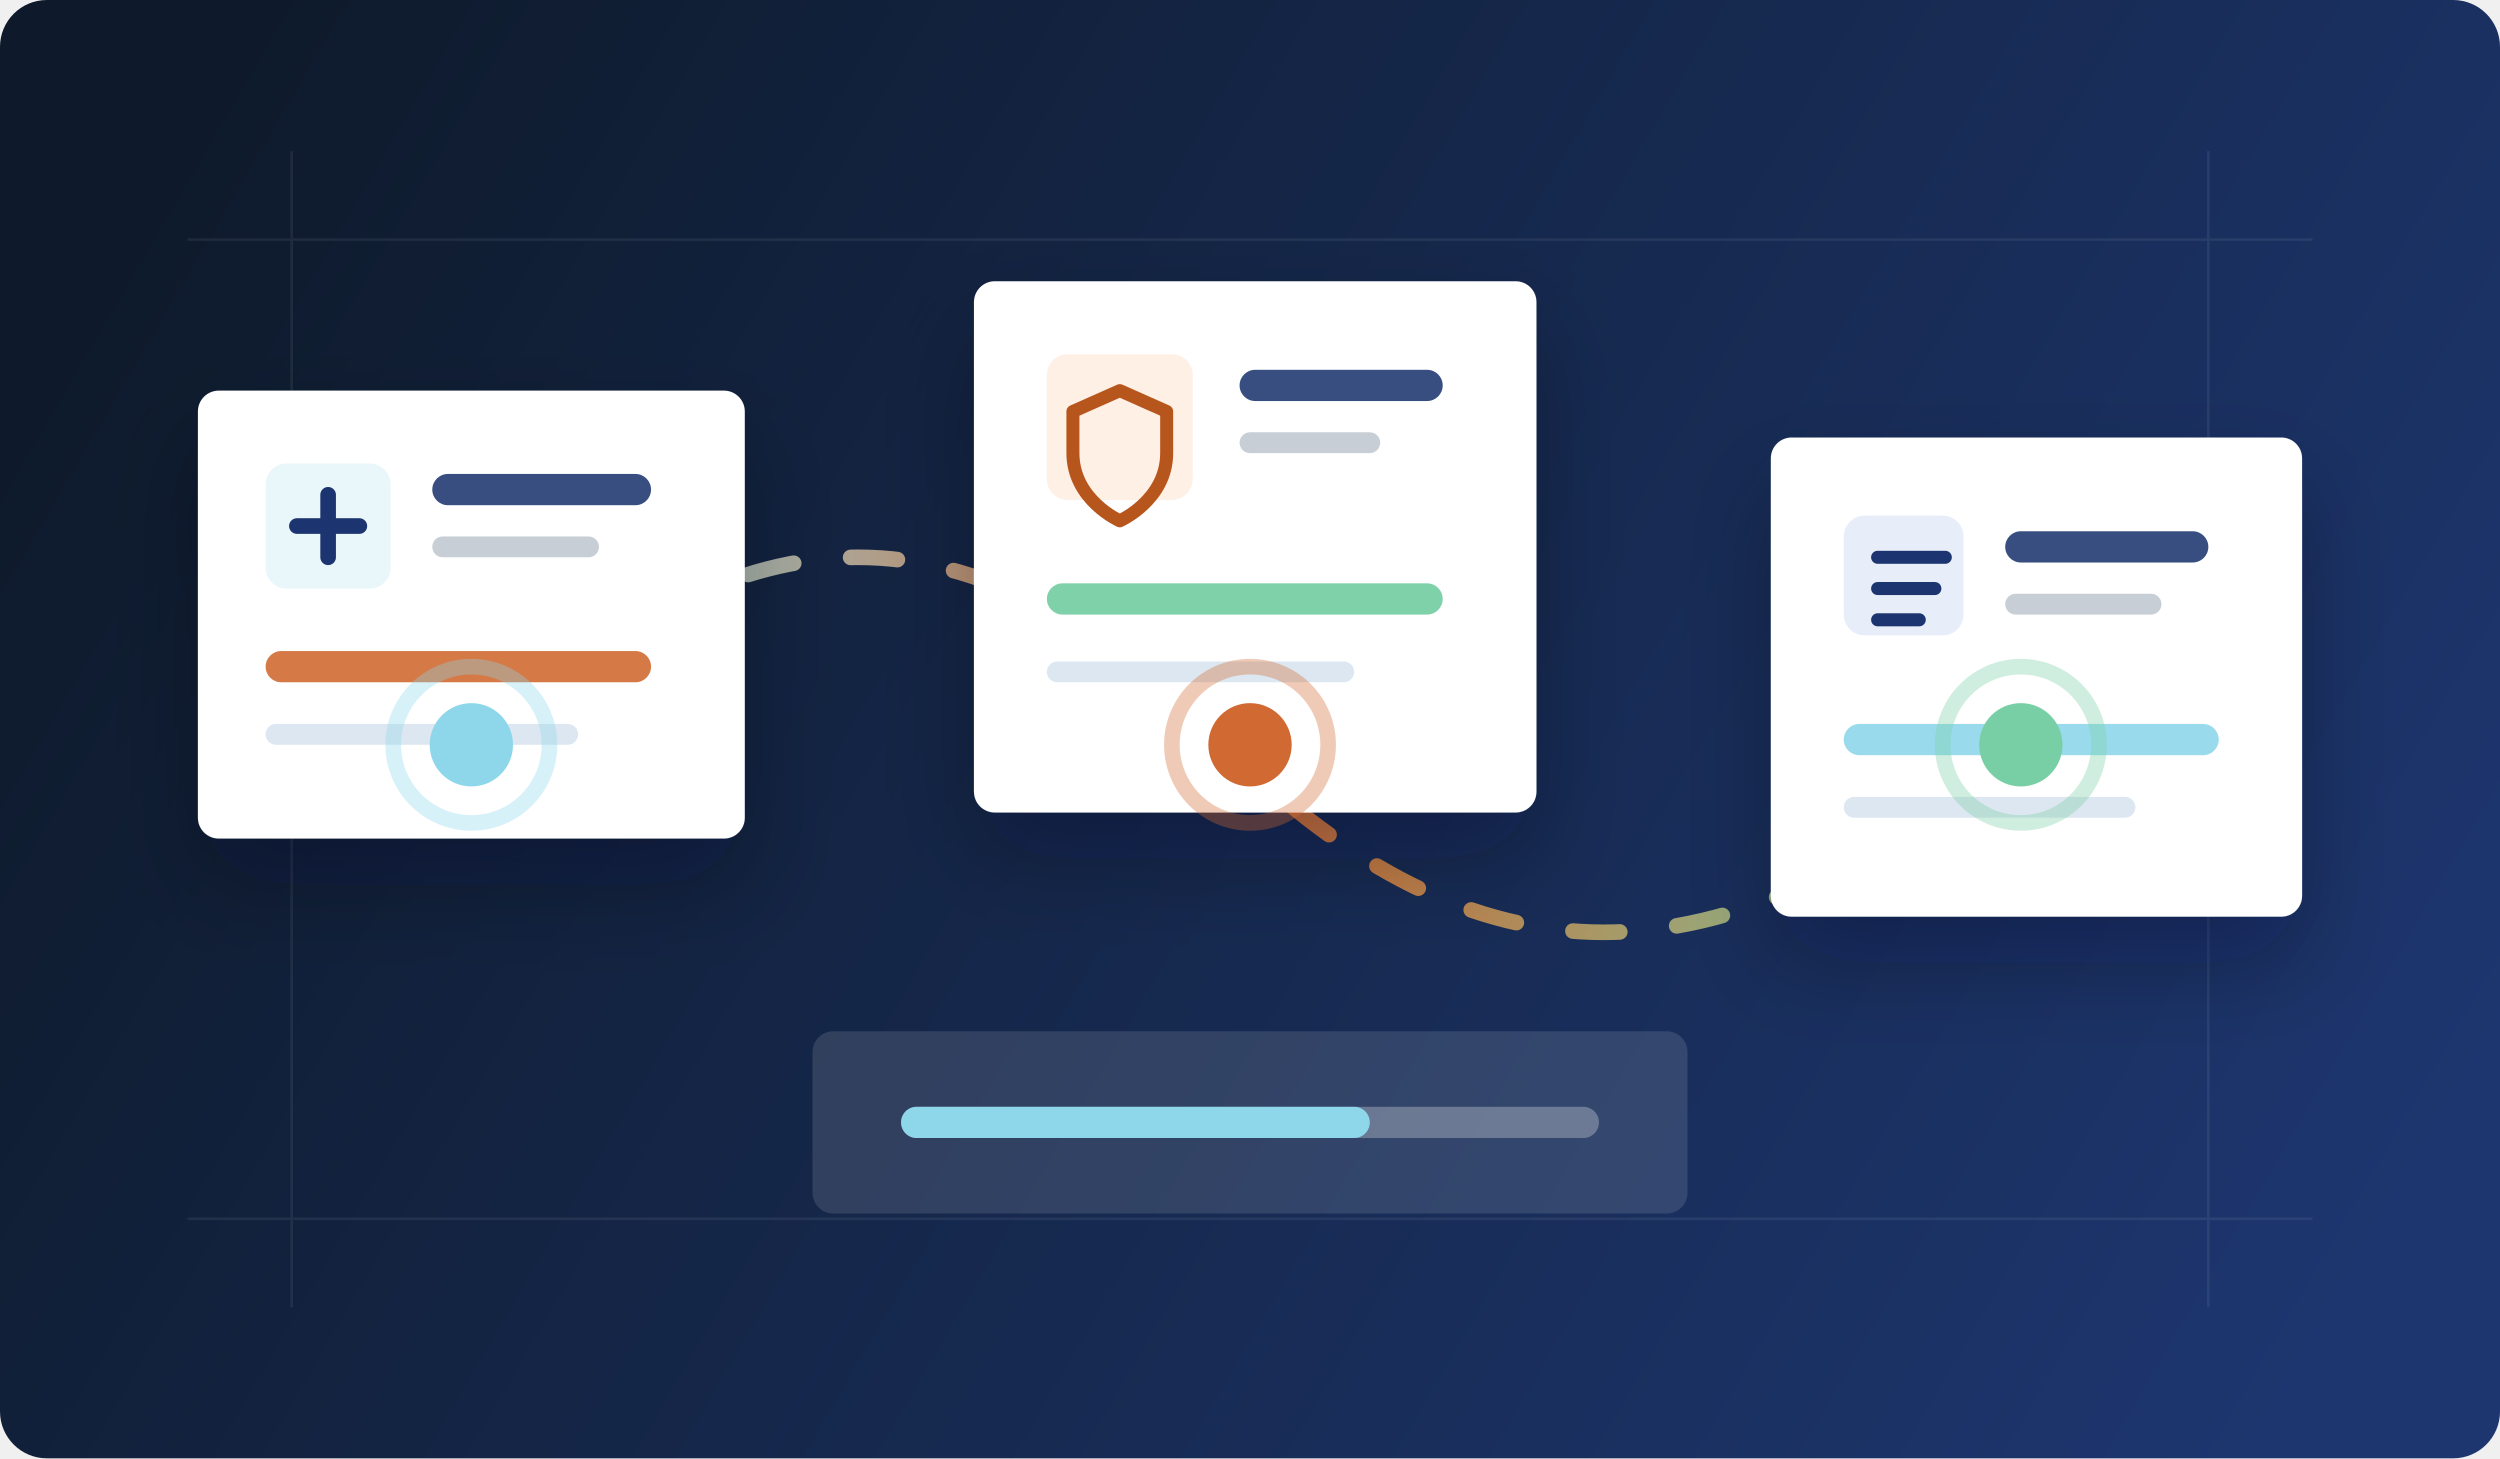
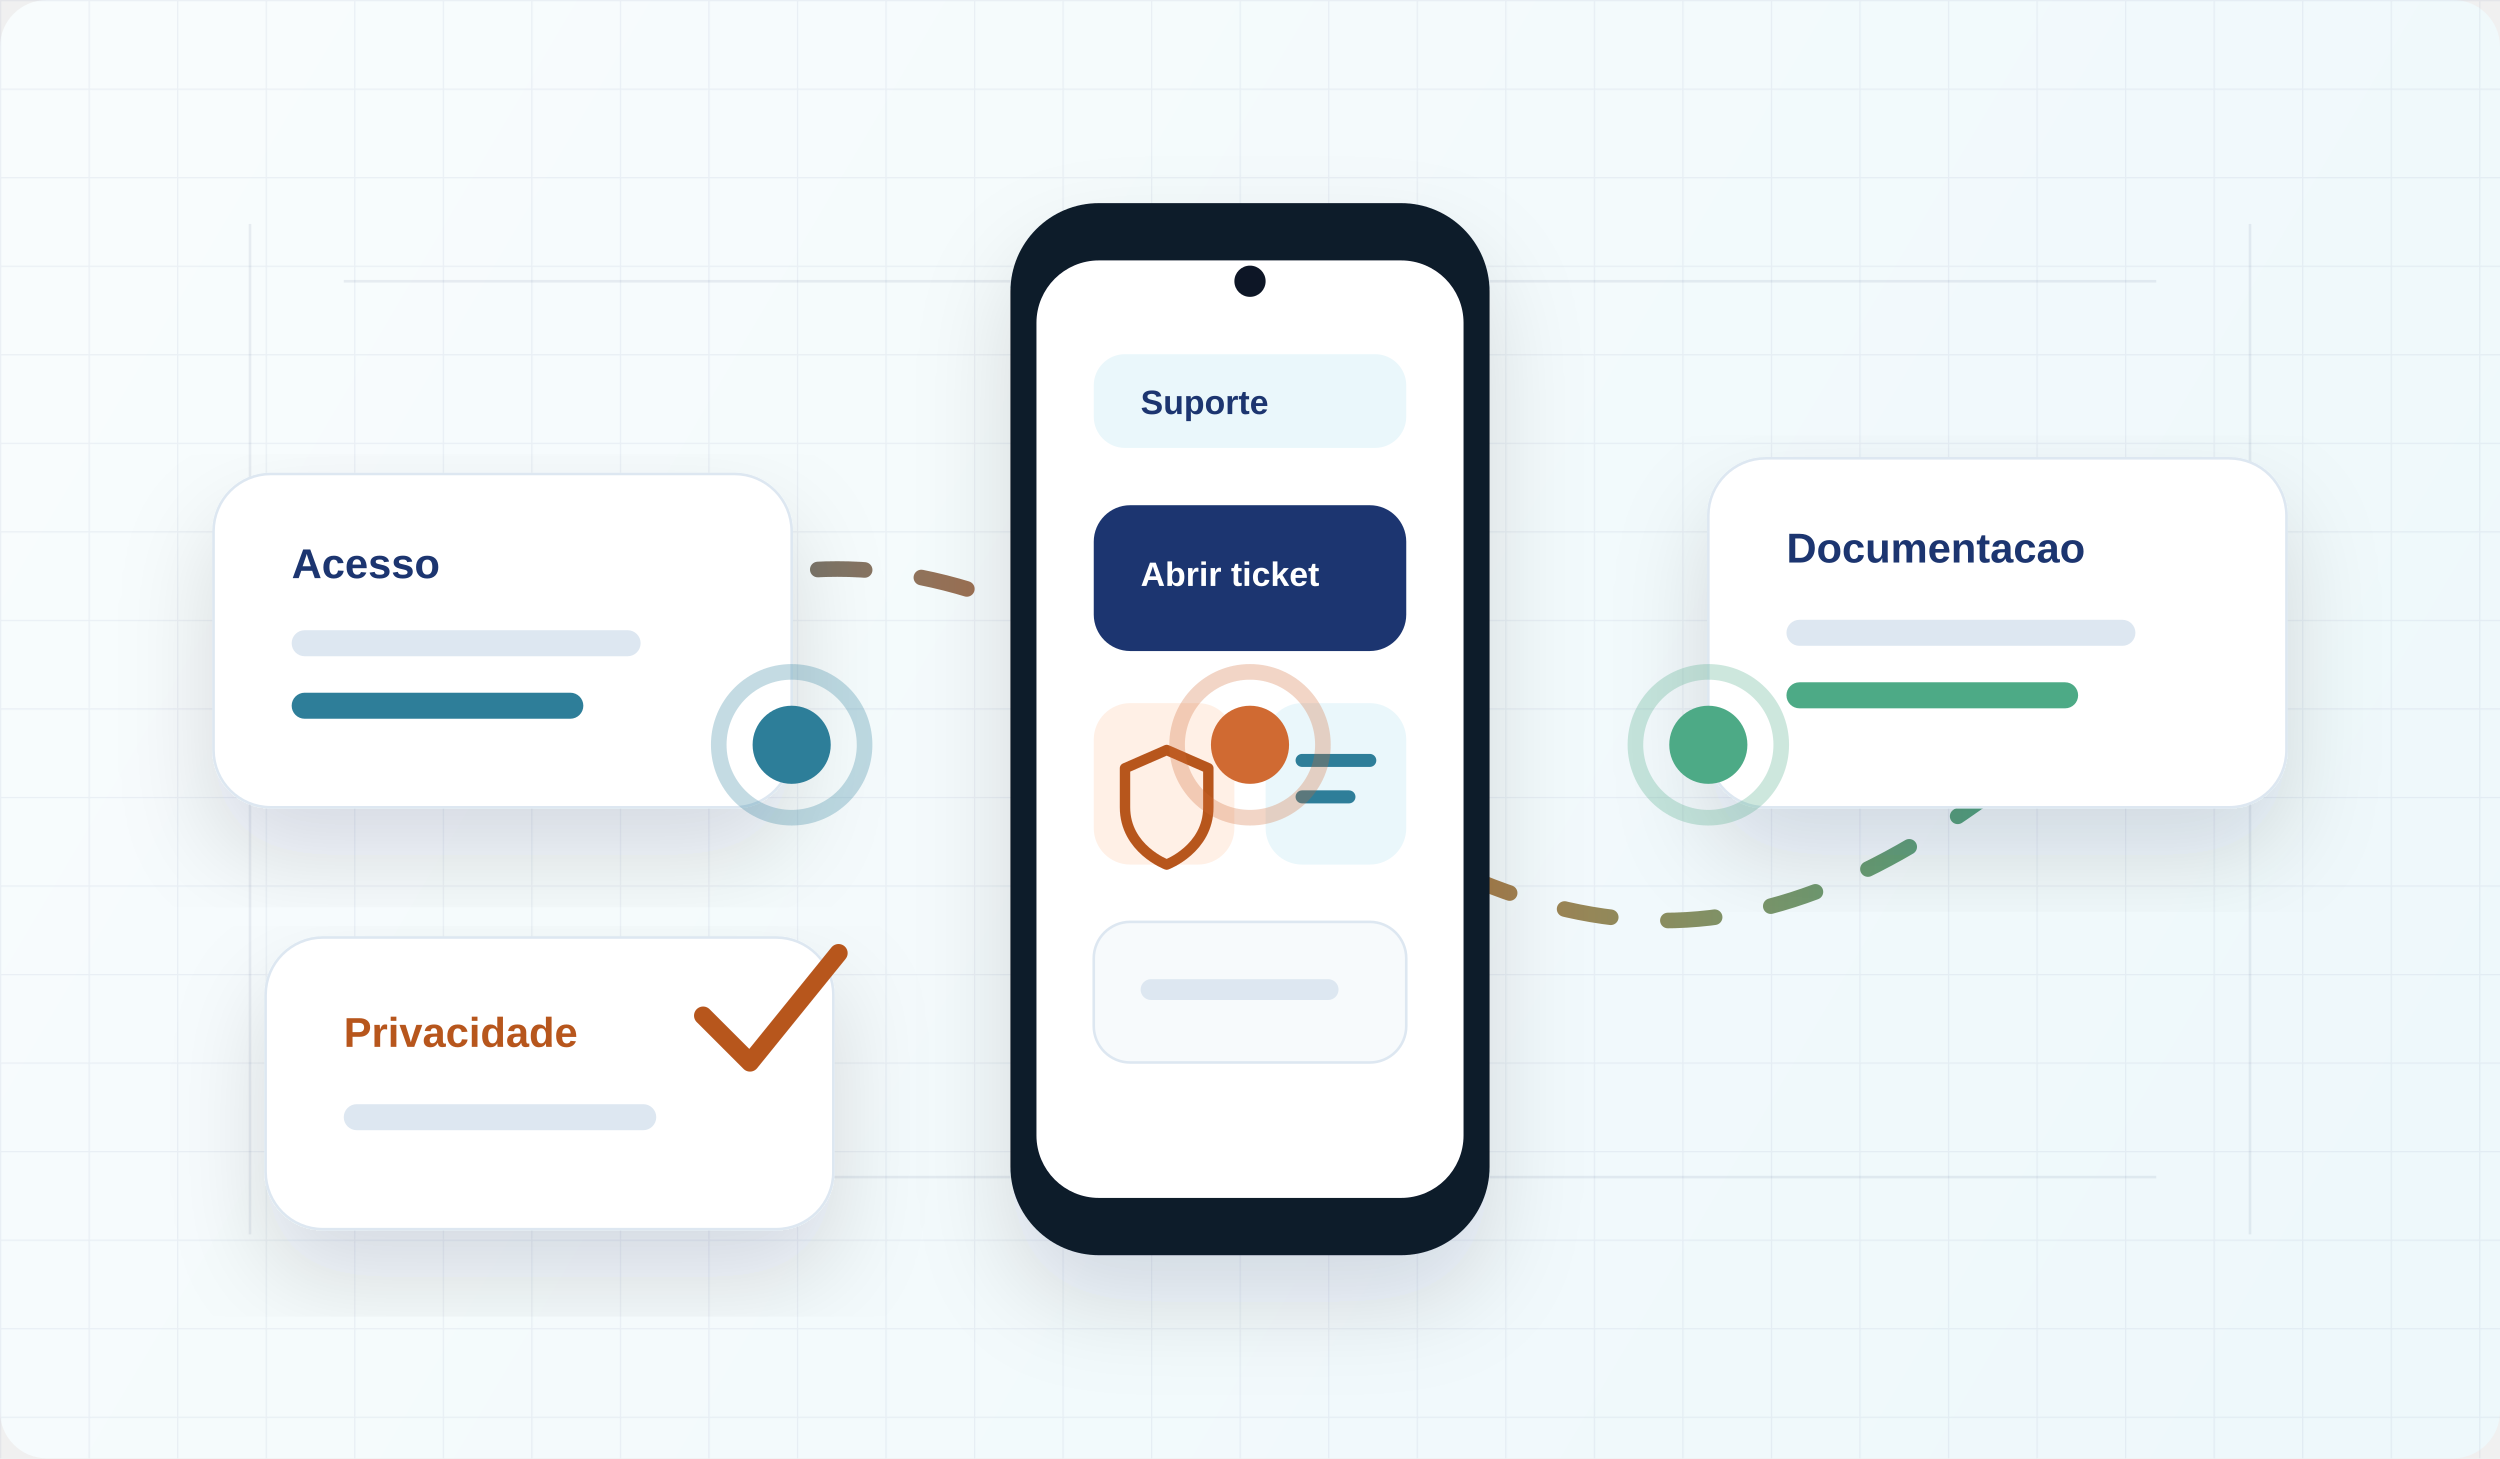
<svg xmlns="http://www.w3.org/2000/svg" viewBox="0 0 960 560" role="img" aria-labelledby="title desc">
  <defs>
-     <linearGradient id="supportBg" x1="70" x2="890" y1="40" y2="520" gradientUnits="userSpaceOnUse">
-       <stop stop-color="#0E1A2B" />
-       <stop offset="1" stop-color="#1D366F" />
+     <linearGradient id="bg" x1="60" x2="900" y1="34" y2="530" gradientUnits="userSpaceOnUse">
+       <stop stop-color="#F8FCFD" />
+       <stop offset="1" stop-color="#EEF8FB" />
    </linearGradient>
-     <linearGradient id="supportLine" x1="182" x2="776" y1="286" y2="286" gradientUnits="userSpaceOnUse">
-       <stop stop-color="#8ED7EA" />
+     <linearGradient id="route" x1="166" x2="780" y1="286" y2="286" gradientUnits="userSpaceOnUse">
+       <stop stop-color="#2D7E99" />
      <stop offset=".5" stop-color="#D06A32" />
-       <stop offset="1" stop-color="#79CFA5" />
+       <stop offset="1" stop-color="#4DAA86" />
    </linearGradient>
-     <filter id="softShadow" x="-20%" y="-20%" width="140%" height="150%">
-       <feDropShadow dx="0" dy="18" stdDeviation="18" flood-color="#06101F" flood-opacity=".28" />
+     <filter id="shadow" x="-20%" y="-20%" width="140%" height="150%">
+       <feDropShadow dx="0" dy="18" stdDeviation="18" flood-color="#0E1A2B" flood-opacity=".13" />
    </filter>
    <style>
-       .panel{filter:url(#softShadow)}
-       .route{fill:none;stroke:url(#supportLine);stroke-width:6;stroke-linecap:round;stroke-dasharray:18 22;animation:routeMove 6s linear infinite}
+       .route{fill:none;stroke:url(#route);stroke-width:6;stroke-linecap:round;stroke-dasharray:18 22;animation:routeMove 6s linear infinite}
      .pulse{animation:pulse 2.8s ease-in-out infinite;transform-origin:center}
      .floatA{animation:floatA 5.5s ease-in-out infinite}
      .floatB{animation:floatB 6.5s ease-in-out infinite}
      .bar{animation:bar 4.8s ease-in-out infinite;transform-origin:left}
      @keyframes routeMove{to{stroke-dashoffset:-240}}
-       @keyframes pulse{0%,100%{opacity:.48;transform:scale(.92)}50%{opacity:1;transform:scale(1.08)}}
+       @keyframes pulse{0%,100%{opacity:.5;transform:scale(.92)}50%{opacity:1;transform:scale(1.08)}}
      @keyframes floatA{0%,100%{transform:translateY(0)}50%{transform:translateY(-12px)}}
      @keyframes floatB{0%,100%{transform:translateY(0)}50%{transform:translateY(10px)}}
      @keyframes bar{0%,100%{transform:scaleX(.42)}50%{transform:scaleX(1)}}
      @media (prefers-reduced-motion:reduce){.route,.pulse,.floatA,.floatB,.bar{animation:none}}
    </style>
  </defs>
-   <rect width="960" height="560" rx="18" fill="url(#supportBg)" />
-   <path d="M72 92h816M72 468h816M112 58v444M848 58v444" stroke="#fff" stroke-opacity=".07" />
-   <path d="M188 286C286 190 373 190 470 286S660 382 776 286" class="route" />
-   <g class="panel floatA">
-     <rect x="76" y="150" width="210" height="172" rx="8" fill="#fff" />
-     <rect x="102" y="178" width="48" height="48" rx="8" fill="#E9F7FB" />
-     <path d="M126 190v24M114 202h24" stroke="#1D366F" stroke-width="6" stroke-linecap="round" />
-     <rect x="166" y="182" width="84" height="12" rx="6" fill="#1D366F" opacity=".88" />
-     <rect x="166" y="206" width="64" height="8" rx="4" fill="#6E7F91" opacity=".38" />
-     <rect x="102" y="250" width="148" height="12" rx="6" fill="#D06A32" opacity=".9" class="bar" />
-     <rect x="102" y="278" width="120" height="8" rx="4" fill="#DDE7F1" />
+   <rect width="960" height="560" rx="18" fill="url(#bg)" />
+   <path d="M0 0h960v560H0z" fill="url(#grid)" />
+   <path d="M132 108h696M132 452h696M96 86v388M864 86v388" stroke="#1D366F" stroke-opacity=".08" />
+   <path d="M172 286C280 196 360 196 480 286S680 376 788 286" class="route" />
+   <g filter="url(#shadow)">
+     <rect x="388" y="78" width="184" height="404" rx="34" fill="#0E1A2B" />
+     <rect x="398" y="100" width="164" height="360" rx="24" fill="#FFFFFF" />
+     <circle cx="480" cy="108" r="6" fill="#101827" />
+     <rect x="420" y="136" width="120" height="36" rx="12" fill="#EAF7FB" />
+     <text x="438" y="159" font-family="Lexend, Arial" font-size="13" font-weight="800" fill="#1D366F">Suporte</text>
+     <rect x="420" y="194" width="120" height="56" rx="14" fill="#1D366F" />
+     <text x="438" y="225" font-family="Lexend, Arial" font-size="13" font-weight="800" fill="#FFFFFF">Abrir ticket</text>
+     <rect x="420" y="270" width="54" height="62" rx="14" fill="#FFF0E6" />
+     <path d="M448 288l16 7v15c0 16-16 22-16 22s-16-6-16-22v-15l16-7z" fill="none" stroke="#B7561F" stroke-width="4" stroke-linejoin="round" />
+     <rect x="486" y="270" width="54" height="62" rx="14" fill="#EAF7FB" />
+     <path d="M500 292h26M500 306h18" stroke="#2D7E99" stroke-width="5" stroke-linecap="round" />
+     <rect x="420" y="354" width="120" height="54" rx="14" fill="#F7FAFC" stroke="#DDE7F1" />
+     <rect x="438" y="376" width="76" height="8" rx="4" fill="#DDE7F1" />
  </g>
-   <g class="panel floatB">
-     <rect x="374" y="108" width="216" height="204" rx="8" fill="#fff" />
-     <rect x="402" y="136" width="56" height="56" rx="8" fill="#FFF0E6" />
-     <path d="M430 150l18 8v16c0 18-18 26-18 26s-18-8-18-26v-16l18-8z" fill="none" stroke="#B7561F" stroke-width="5" stroke-linejoin="round" />
-     <rect x="476" y="142" width="78" height="12" rx="6" fill="#1D366F" opacity=".88" />
-     <rect x="476" y="166" width="54" height="8" rx="4" fill="#6E7F91" opacity=".38" />
-     <rect x="402" y="224" width="152" height="12" rx="6" fill="#79CFA5" opacity=".95" class="bar" />
-     <rect x="402" y="254" width="118" height="8" rx="4" fill="#DDE7F1" />
+   <g class="floatA" filter="url(#shadow)">
+     <rect x="82" y="182" width="222" height="128" rx="22" fill="#FFFFFF" stroke="#DDE7F1" />
+     <text x="112" y="222" font-family="Lexend, Arial" font-size="16" font-weight="800" fill="#1D366F">Acesso</text>
+     <rect x="112" y="242" width="134" height="10" rx="5" fill="#DDE7F1" />
+     <rect x="112" y="266" width="112" height="10" rx="5" fill="#2D7E99" class="bar" />
  </g>
-   <g class="panel floatA">
-     <rect x="680" y="168" width="204" height="184" rx="8" fill="#fff" />
-     <rect x="708" y="198" width="46" height="46" rx="8" fill="#E8EEF9" />
-     <path d="M721 214h26M721 226h22M721 238h16" stroke="#1D366F" stroke-width="5" stroke-linecap="round" />
-     <rect x="770" y="204" width="78" height="12" rx="6" fill="#1D366F" opacity=".88" />
-     <rect x="770" y="228" width="60" height="8" rx="4" fill="#6E7F91" opacity=".38" />
-     <rect x="708" y="278" width="144" height="12" rx="6" fill="#8ED7EA" opacity=".9" class="bar" />
-     <rect x="708" y="306" width="112" height="8" rx="4" fill="#DDE7F1" />
+   <g class="floatB" filter="url(#shadow)">
+     <rect x="656" y="176" width="222" height="134" rx="22" fill="#FFFFFF" stroke="#DDE7F1" />
+     <text x="686" y="216" font-family="Lexend, Arial" font-size="16" font-weight="800" fill="#1D366F">Documentacao</text>
+     <rect x="686" y="238" width="134" height="10" rx="5" fill="#DDE7F1" />
+     <rect x="686" y="262" width="112" height="10" rx="5" fill="#4DAA86" class="bar" />
+   </g>
+   <g class="floatA" filter="url(#shadow)">
+     <rect x="102" y="360" width="218" height="112" rx="22" fill="#FFFFFF" stroke="#DDE7F1" />
+     <text x="132" y="402" font-family="Lexend, Arial" font-size="16" font-weight="800" fill="#B7561F">Privacidade</text>
+     <rect x="132" y="424" width="120" height="10" rx="5" fill="#DDE7F1" />
+     <path d="M270 390l18 18 34-42" fill="none" stroke="#B7561F" stroke-width="7" stroke-linecap="round" stroke-linejoin="round" />
  </g>
  <g class="pulse">
-     <circle cx="181" cy="286" r="16" fill="#8ED7EA" />
-     <circle cx="181" cy="286" r="30" fill="none" stroke="#8ED7EA" stroke-opacity=".35" stroke-width="6" />
+     <circle cx="304" cy="286" r="15" fill="#2D7E99" />
+     <circle cx="304" cy="286" r="28" fill="none" stroke="#2D7E99" stroke-opacity=".28" stroke-width="6" />
  </g>
  <g class="pulse" style="animation-delay:.7s">
-     <circle cx="480" cy="286" r="16" fill="#D06A32" />
-     <circle cx="480" cy="286" r="30" fill="none" stroke="#D06A32" stroke-opacity=".35" stroke-width="6" />
+     <circle cx="480" cy="286" r="15" fill="#D06A32" />
+     <circle cx="480" cy="286" r="28" fill="none" stroke="#D06A32" stroke-opacity=".28" stroke-width="6" />
  </g>
  <g class="pulse" style="animation-delay:1.4s">
-     <circle cx="776" cy="286" r="16" fill="#79CFA5" />
-     <circle cx="776" cy="286" r="30" fill="none" stroke="#79CFA5" stroke-opacity=".35" stroke-width="6" />
+     <circle cx="656" cy="286" r="15" fill="#4DAA86" />
+     <circle cx="656" cy="286" r="28" fill="none" stroke="#4DAA86" stroke-opacity=".28" stroke-width="6" />
  </g>
-   <rect x="312" y="396" width="336" height="70" rx="8" fill="#FFFFFF" opacity=".12" />
-   <path d="M352 431h256" stroke="#fff" stroke-opacity=".28" stroke-width="12" stroke-linecap="round" />
-   <path d="M352 431h168" stroke="#8ED7EA" stroke-width="12" stroke-linecap="round" class="bar" />
+   <defs>
+     <pattern id="grid" width="34" height="34" patternUnits="userSpaceOnUse">
+       <path d="M34 0H0V34" fill="none" stroke="#1D366F" stroke-opacity=".055" />
+     </pattern>
+   </defs>
</svg>
